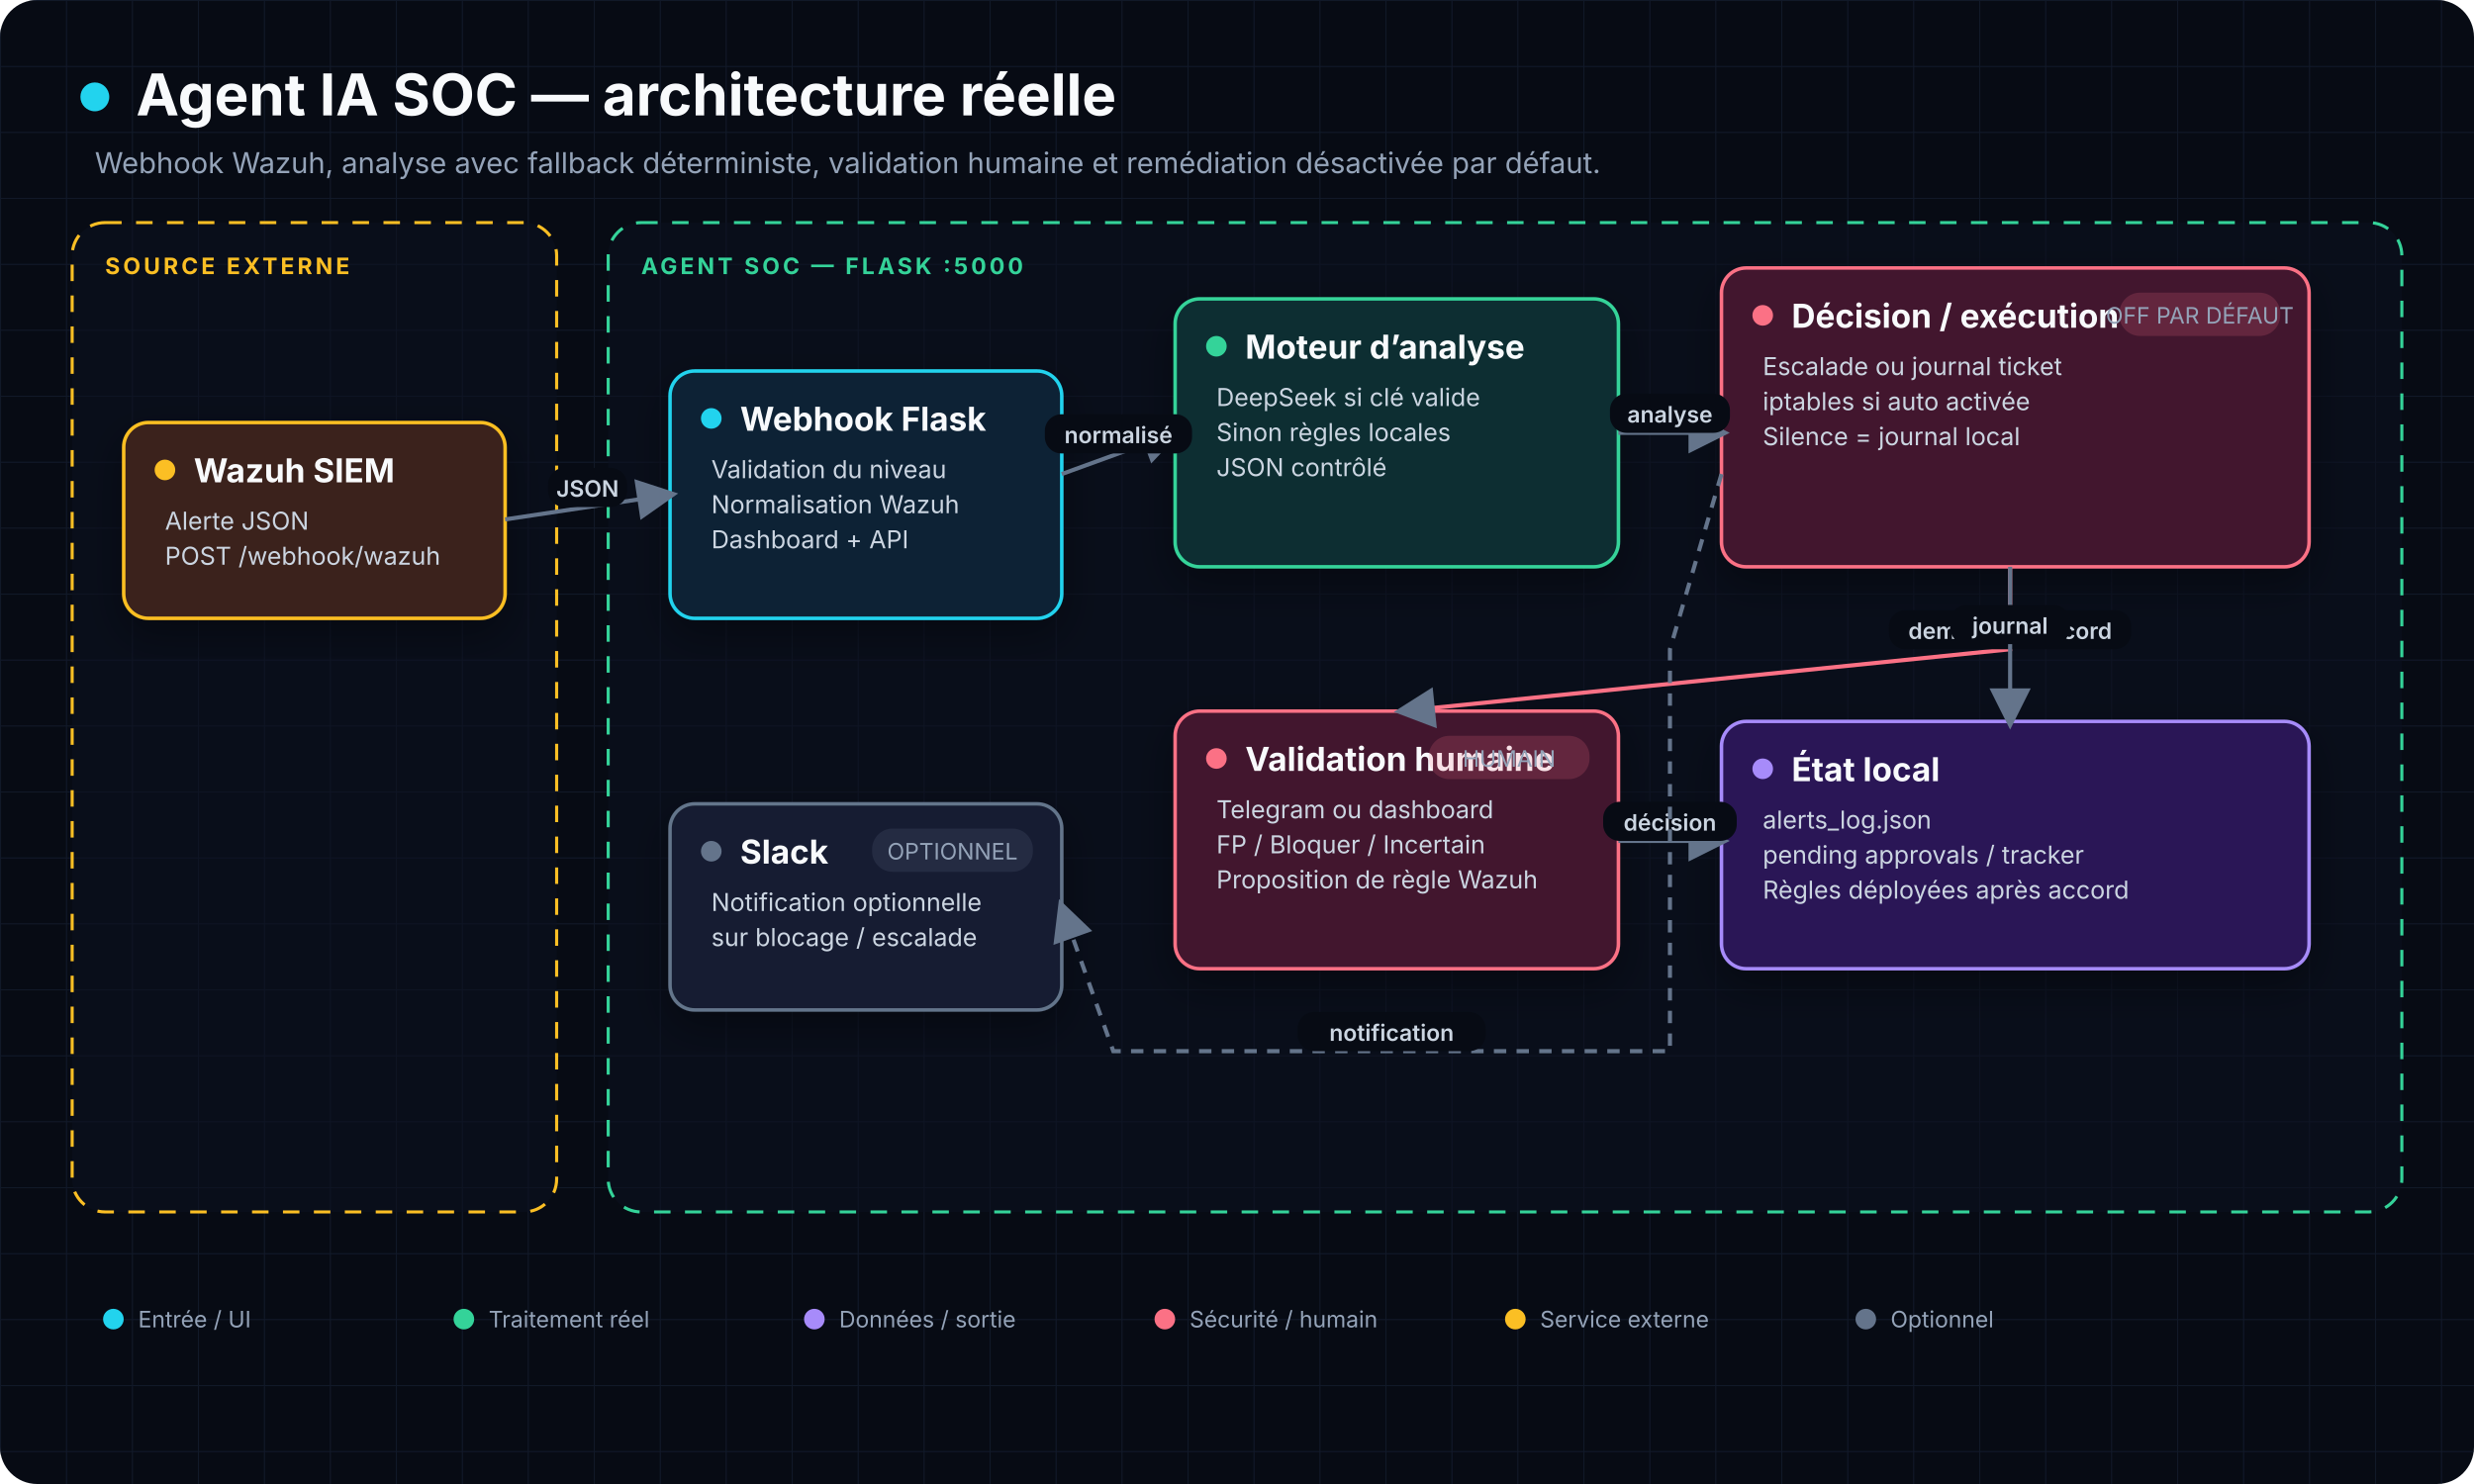
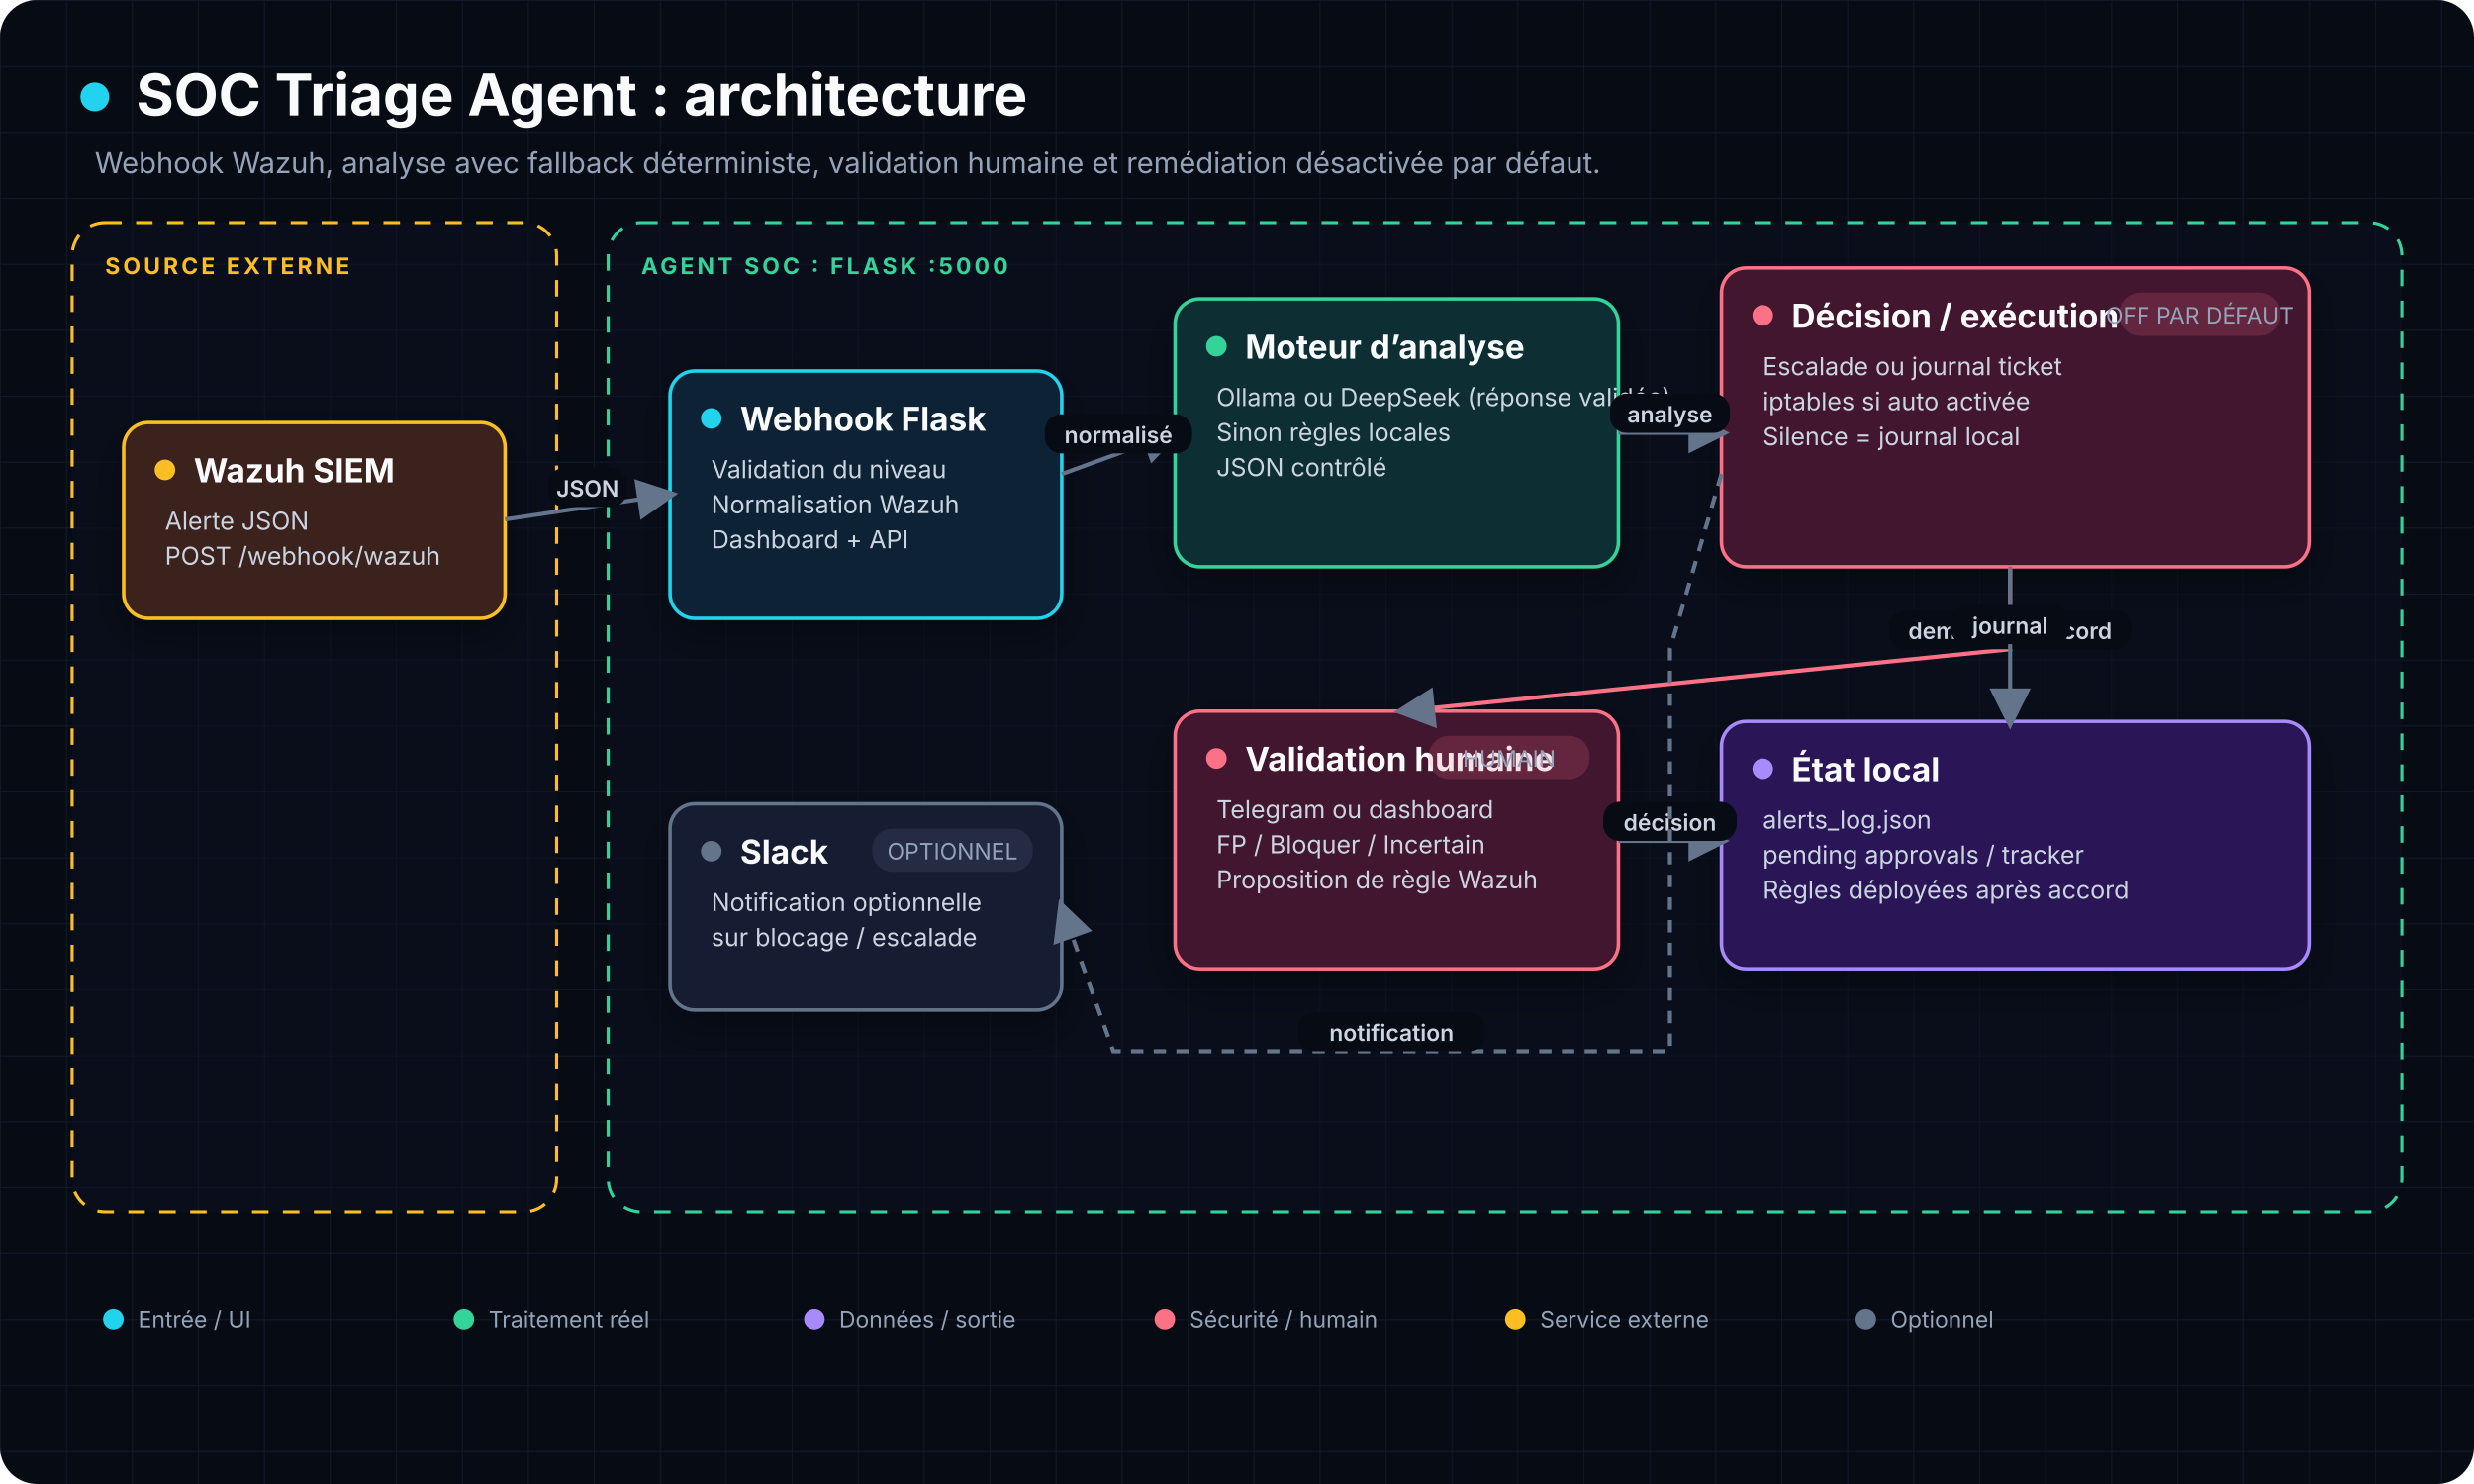
<svg xmlns="http://www.w3.org/2000/svg" width="1200" height="720" viewBox="0 0 1200 720" role="img" aria-labelledby="title desc">
  <defs>
    <pattern id="grid" width="32" height="32" patternUnits="userSpaceOnUse">
      <path d="M32 0H0V32" fill="none" stroke="#172033" stroke-width="1" />
    </pattern>
    <filter id="shadow" x="-20%" y="-20%" width="140%" height="140%">
      <feDropShadow dx="0" dy="8" stdDeviation="10" flood-color="#000" flood-opacity=".35" />
    </filter>
    <marker id="arrow" markerWidth="10" markerHeight="10" refX="8" refY="5" orient="auto">
      <path d="M0 0L10 5L0 10Z" fill="#64748b" />
    </marker>
    <marker id="arrowCyan" markerWidth="10" markerHeight="10" refX="8" refY="5" orient="auto">
      <path d="M0 0L10 5L0 10Z" fill="#22d3ee" />
    </marker>
    <style>text{font-family:Inter,Segoe UI,Arial,sans-serif} .title{font-size:28px;font-weight:700;fill:#f8fafc}.sub{font-size:14px;fill:#94a3b8}.name{font-size:16px;font-weight:700;fill:#f8fafc}.detail{font-size:12px;fill:#cbd5e1}.tiny{font-size:11px;fill:#94a3b8}.zone{font-size:11px;font-weight:700;letter-spacing:1.5px}.label{font-size:11px;font-weight:600;fill:#cbd5e1} </style>
  </defs>
  <rect width="1200" height="720" rx="18" fill="#070b14" />
  <rect width="1200" height="720" rx="18" fill="url(#grid)" opacity=".65" />
  <circle cx="46" cy="47" r="7" fill="#22d3ee" />
-   <text x="66" y="56" class="title">Agent IA SOC — architecture réelle</text>
+   <text x="66" y="56" class="title">SOC Triage Agent : architecture</text>
  <text x="46" y="84" class="sub">Webhook Wazuh, analyse avec fallback déterministe, validation humaine et remédiation désactivée par défaut.</text>
  <rect x="35" y="108" width="235" height="480" rx="16" fill="#0b1220" fill-opacity=".55" stroke="#fbbf24" stroke-width="1.5" stroke-dasharray="8 7" />
  <text x="51" y="133" class="zone" fill="#fbbf24">SOURCE EXTERNE</text>
  <rect x="295" y="108" width="870" height="480" rx="16" fill="#0b1220" fill-opacity=".55" stroke="#34d399" stroke-width="1.5" stroke-dasharray="8 7" />
-   <text x="311" y="133" class="zone" fill="#34d399">AGENT SOC — FLASK :5000</text>
+   <text x="311" y="133" class="zone" fill="#34d399">AGENT SOC : FLASK :5000</text>
  <g filter="url(#shadow)">
    <rect x="60" y="205" width="185" height="95" rx="12" fill="#0f172a" />
    <rect x="60" y="205" width="185" height="95" rx="12" fill="#78350f" fill-opacity=".42" stroke="#fbbf24" stroke-width="1.7" />
  </g>
  <circle cx="80" cy="228" r="5" fill="#fbbf24" />
  <text x="94" y="234" class="name">Wazuh SIEM</text>
  <text x="80" y="257" class="detail">Alerte JSON</text>
  <text x="80" y="274" class="detail">POST /webhook/wazuh</text>
  <g filter="url(#shadow)">
    <rect x="325" y="180" width="190" height="120" rx="12" fill="#0f172a" />
    <rect x="325" y="180" width="190" height="120" rx="12" fill="#083344" fill-opacity=".42" stroke="#22d3ee" stroke-width="1.7" />
  </g>
  <circle cx="345" cy="203" r="5" fill="#22d3ee" />
  <text x="359" y="209" class="name">Webhook Flask</text>
  <text x="345" y="232" class="detail">Validation du niveau</text>
  <text x="345" y="249" class="detail">Normalisation Wazuh</text>
  <text x="345" y="266" class="detail">Dashboard + API</text>
  <g filter="url(#shadow)">
    <rect x="570" y="145" width="215" height="130" rx="12" fill="#0f172a" />
    <rect x="570" y="145" width="215" height="130" rx="12" fill="#064e3b" fill-opacity=".42" stroke="#34d399" stroke-width="1.7" />
  </g>
  <circle cx="590" cy="168" r="5" fill="#34d399" />
  <text x="604" y="174" class="name">Moteur d’analyse</text>
-   <text x="590" y="197" class="detail">DeepSeek si clé valide</text>
+   <text x="590" y="197" class="detail">Ollama ou DeepSeek (réponse validée)</text>
  <text x="590" y="214" class="detail">Sinon règles locales</text>
  <text x="590" y="231" class="detail">JSON contrôlé</text>
  <g filter="url(#shadow)">
    <rect x="835" y="130" width="285" height="145" rx="12" fill="#0f172a" />
    <rect x="835" y="130" width="285" height="145" rx="12" fill="#881337" fill-opacity=".42" stroke="#fb7185" stroke-width="1.7" />
  </g>
  <circle cx="855" cy="153" r="5" fill="#fb7185" />
  <text x="869" y="159" class="name">Décision / exécution</text>
  <text x="855" y="182" class="detail">Escalade ou journal ticket</text>
  <text x="855" y="199" class="detail">iptables si auto activée</text>
  <text x="855" y="216" class="detail">Silence = journal local</text>
  <rect x="1028" y="142" width="78" height="21" rx="10" fill="#fb7185" fill-opacity=".18" />
  <text x="1067" y="157" text-anchor="middle" class="tiny" fill="#fb7185">OFF PAR DÉFAUT</text>
  <g filter="url(#shadow)">
    <rect x="570" y="345" width="215" height="125" rx="12" fill="#0f172a" />
    <rect x="570" y="345" width="215" height="125" rx="12" fill="#881337" fill-opacity=".42" stroke="#fb7185" stroke-width="1.7" />
  </g>
  <circle cx="590" cy="368" r="5" fill="#fb7185" />
  <text x="604" y="374" class="name">Validation humaine</text>
  <text x="590" y="397" class="detail">Telegram ou dashboard</text>
  <text x="590" y="414" class="detail">FP / Bloquer / Incertain</text>
  <text x="590" y="431" class="detail">Proposition de règle Wazuh</text>
  <rect x="693" y="357" width="78" height="21" rx="10" fill="#fb7185" fill-opacity=".18" />
  <text x="732" y="372" text-anchor="middle" class="tiny" fill="#fb7185">HUMAIN</text>
  <g filter="url(#shadow)">
    <rect x="835" y="350" width="285" height="120" rx="12" fill="#0f172a" />
    <rect x="835" y="350" width="285" height="120" rx="12" fill="#4c1d95" fill-opacity=".42" stroke="#a78bfa" stroke-width="1.7" />
  </g>
  <circle cx="855" cy="373" r="5" fill="#a78bfa" />
  <text x="869" y="379" class="name">État local</text>
  <text x="855" y="402" class="detail">alerts_log.json</text>
  <text x="855" y="419" class="detail">pending approvals / tracker</text>
  <text x="855" y="436" class="detail">Règles déployées après accord</text>
  <g filter="url(#shadow)">
    <rect x="325" y="390" width="190" height="100" rx="12" fill="#0f172a" />
    <rect x="325" y="390" width="190" height="100" rx="12" fill="#1e293b" fill-opacity=".42" stroke="#64748b" stroke-width="1.7" />
  </g>
  <circle cx="345" cy="413" r="5" fill="#64748b" />
  <text x="359" y="419" class="name">Slack</text>
  <text x="345" y="442" class="detail">Notification optionnelle</text>
  <text x="345" y="459" class="detail">sur blocage / escalade</text>
  <rect x="423" y="402" width="78" height="21" rx="10" fill="#64748b" fill-opacity=".18" />
  <text x="462" y="417" text-anchor="middle" class="tiny" fill="#64748b">OPTIONNEL</text>
  <line x1="245" y1="252" x2="325" y2="240" stroke="#64748b" stroke-width="2" marker-end="url(#arrow)" />
  <rect x="265.8" y="227.0" width="38.4" height="19" rx="8" fill="#070b14" />
  <text x="285.0" y="241.0" text-anchor="middle" class="label">JSON</text>
  <line x1="515" y1="230" x2="570" y2="210" stroke="#64748b" stroke-width="2" marker-end="url(#arrow)" />
  <rect x="506.8" y="201.0" width="71.4" height="19" rx="8" fill="#070b14" />
  <text x="542.5" y="215.0" text-anchor="middle" class="label">normalisé</text>
  <line x1="785" y1="210" x2="835" y2="210" stroke="#64748b" stroke-width="2" marker-end="url(#arrow)" />
  <rect x="780.9" y="191.0" width="58.2" height="19" rx="8" fill="#070b14" />
  <text x="810.0" y="205.0" text-anchor="middle" class="label">analyse</text>
  <path d="M975 275 L975 315 L680 345" fill="none" stroke="#fb7185" stroke-width="2" marker-end="url(#arrow)" />
  <rect x="916.2" y="296" width="117.6" height="19" rx="8" fill="#070b14" />
  <text x="975" y="310" text-anchor="middle" class="label">demande d’accord</text>
  <line x1="785" y1="408" x2="835" y2="408" stroke="#64748b" stroke-width="2" marker-end="url(#arrow)" />
  <rect x="777.6" y="389.0" width="64.8" height="19" rx="8" fill="#070b14" />
  <text x="810.0" y="403.0" text-anchor="middle" class="label">décision</text>
  <line x1="975" y1="275" x2="975" y2="350" stroke="#64748b" stroke-width="2" marker-end="url(#arrow)" />
  <rect x="945.9" y="293.5" width="58.2" height="19" rx="8" fill="#070b14" />
  <text x="975.0" y="307.5" text-anchor="middle" class="label">journal</text>
  <path d="M835 230 L810 315 L810 510 L540 510 L515 440" fill="none" stroke="#64748b" stroke-width="2" stroke-dasharray="6 5" marker-end="url(#arrow)" />
  <rect x="629.4" y="491" width="91.2" height="19" rx="8" fill="#070b14" />
  <text x="675" y="505" text-anchor="middle" class="label">notification</text>
  <circle cx="55" cy="640" r="5" fill="#22d3ee" />
  <text x="67" y="644" class="tiny">Entrée / UI</text>
  <circle cx="225" cy="640" r="5" fill="#34d399" />
  <text x="237" y="644" class="tiny">Traitement réel</text>
  <circle cx="395" cy="640" r="5" fill="#a78bfa" />
  <text x="407" y="644" class="tiny">Données / sortie</text>
  <circle cx="565" cy="640" r="5" fill="#fb7185" />
  <text x="577" y="644" class="tiny">Sécurité / humain</text>
  <circle cx="735" cy="640" r="5" fill="#fbbf24" />
  <text x="747" y="644" class="tiny">Service externe</text>
  <circle cx="905" cy="640" r="5" fill="#64748b" />
  <text x="917" y="644" class="tiny">Optionnel</text>
</svg>
